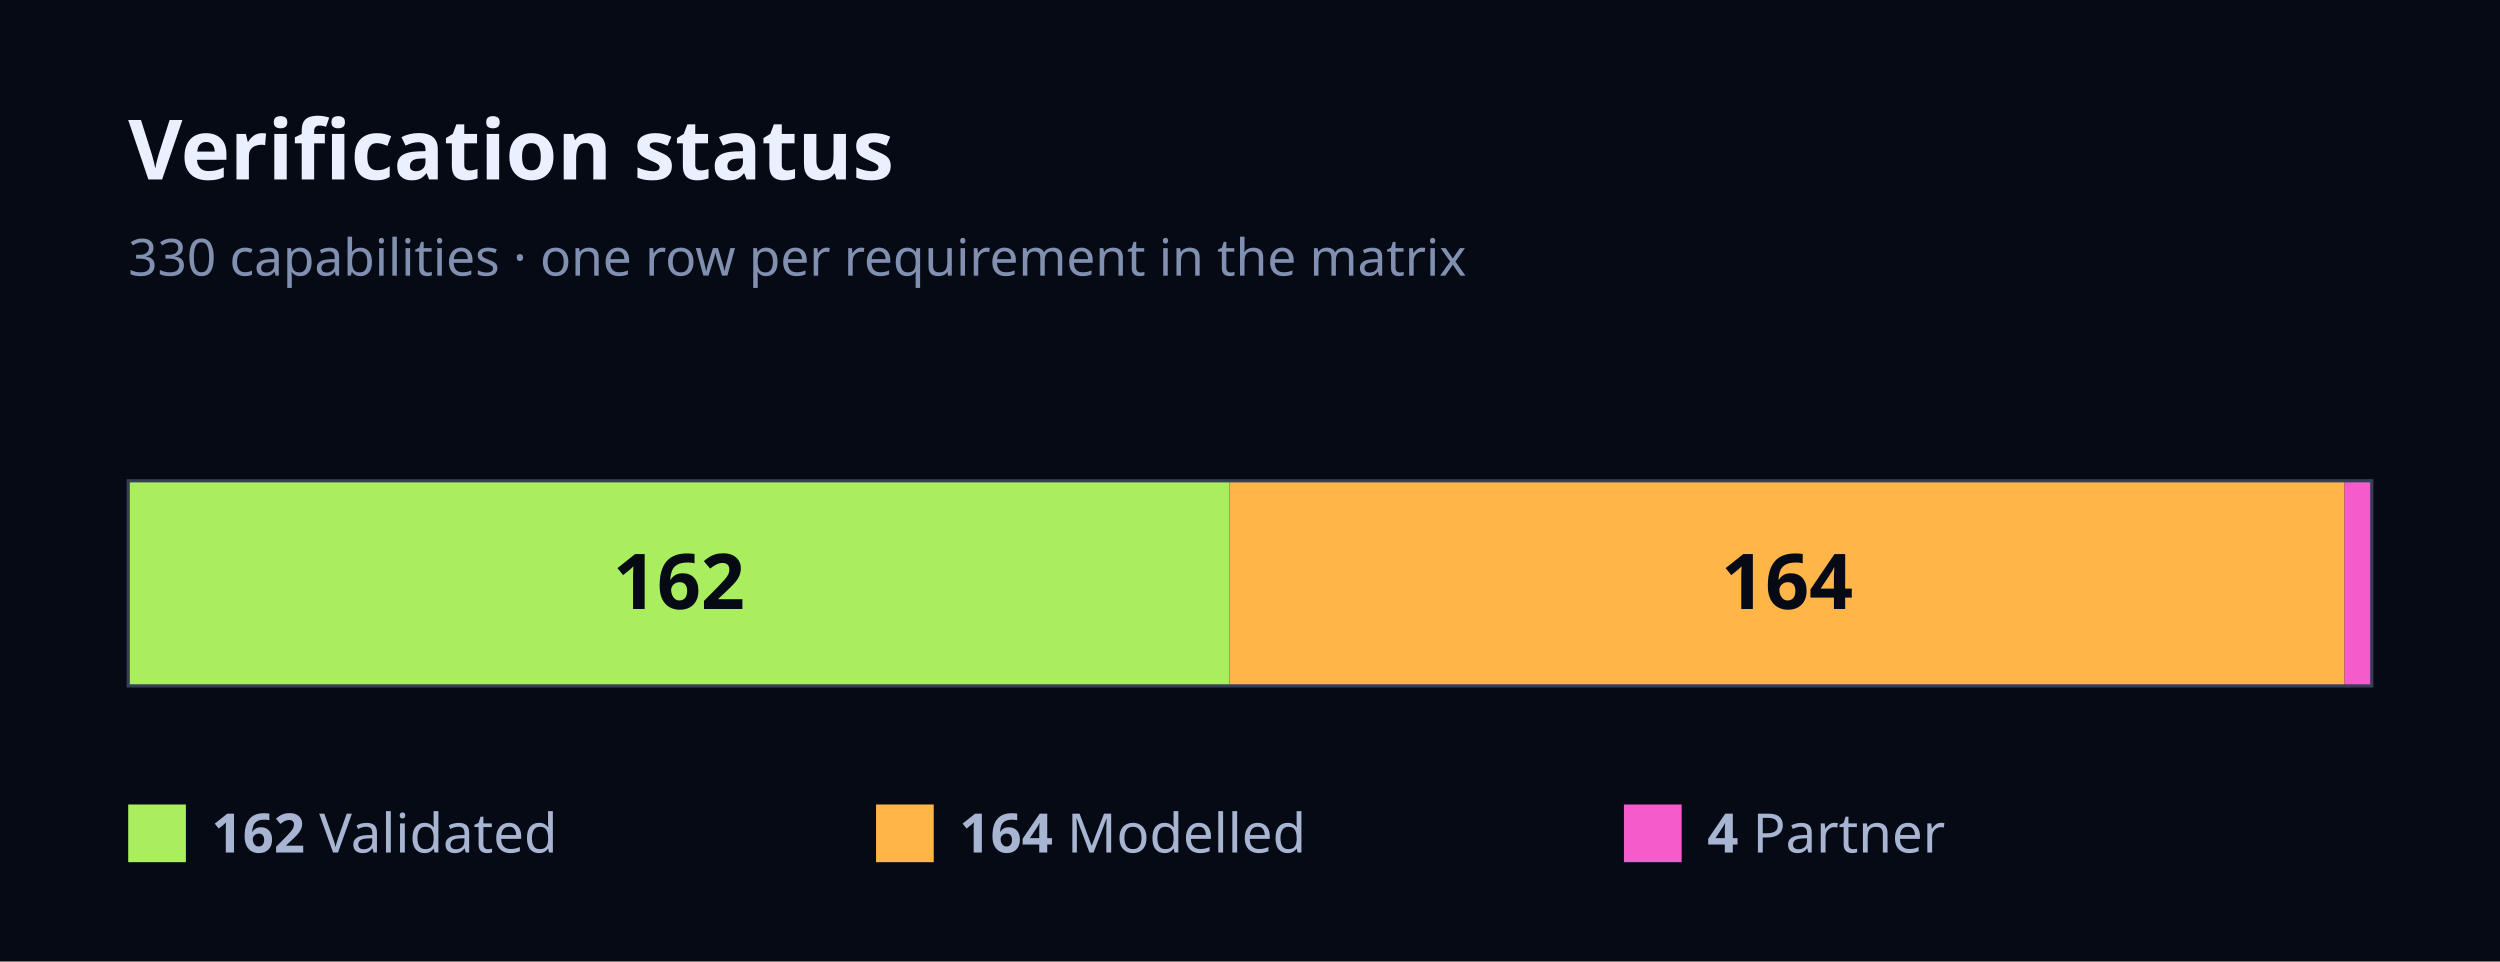
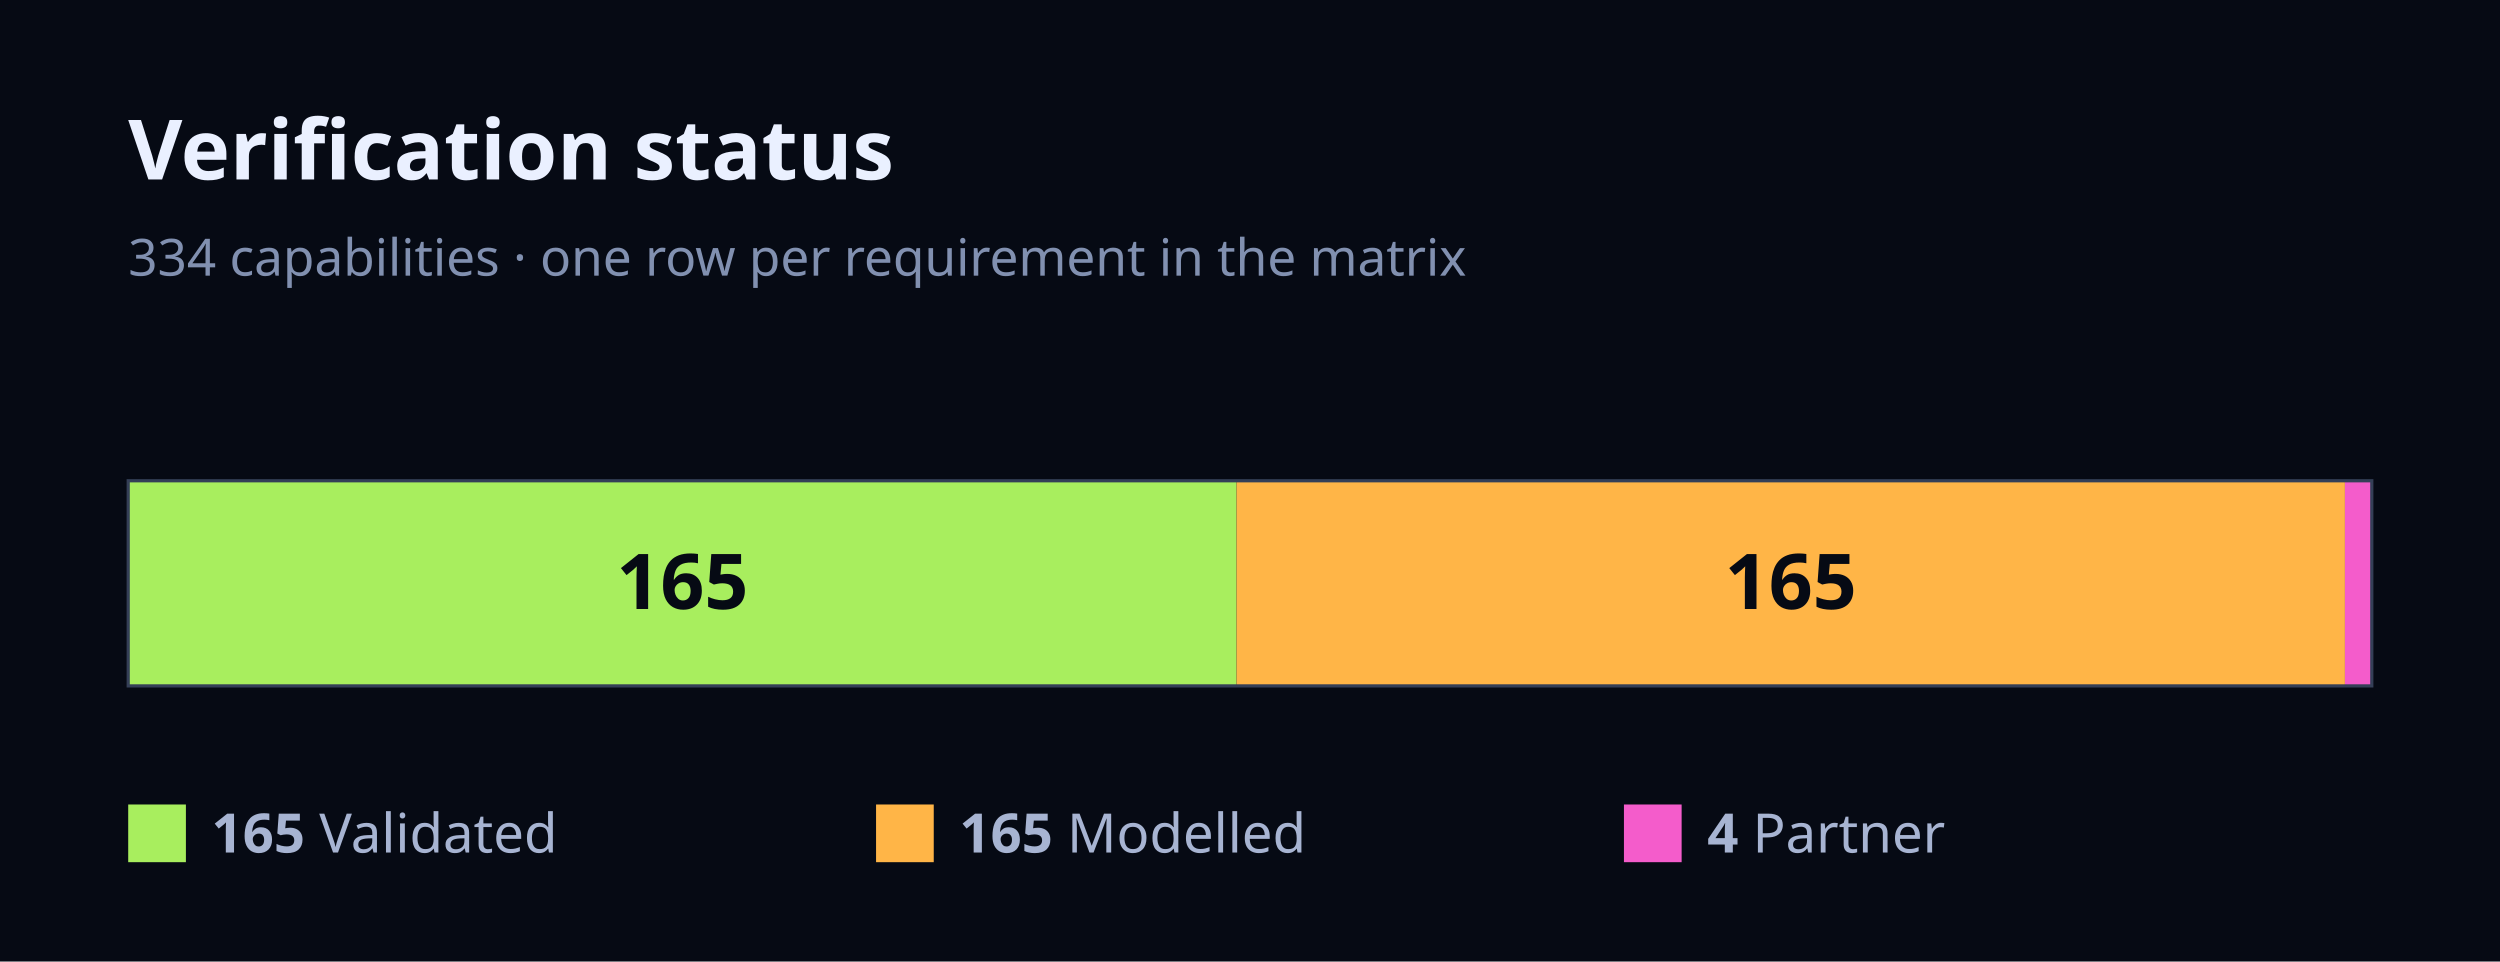
<svg xmlns="http://www.w3.org/2000/svg" width="780" height="300" viewBox="0 0 780 300" font-family="Geist, ui-sans-serif, system-ui, sans-serif">
  <rect x="0" y="0" width="780" height="300" fill="#060A14" />
  <text x="40" y="56" font-size="26" font-weight="700" fill="#EAF0FF">Verification status</text>
-   <text x="40" y="86" font-size="16" fill="#8190B0">330 capabilities · one row per requirement in the matrix</text>
-   <rect x="40" y="150" width="343.64" height="64" fill="#A8EE5E" />
-   <text x="211.82" y="190" font-size="24" font-weight="700" fill="#060A14" text-anchor="middle">162</text>
-   <rect x="383.64" y="150" width="347.88" height="64" fill="#FFB547" />
-   <text x="557.58" y="190" font-size="24" font-weight="700" fill="#060A14" text-anchor="middle">164</text>
-   <rect x="731.52" y="150" width="8.48" height="64" fill="#F45CCB" />
+   <text x="40" y="86" font-size="16" fill="#8190B0">334 capabilities · one row per requirement in the matrix</text>
+   <rect x="40" y="150" width="345.81" height="64" fill="#A8EE5E" />
+   <text x="212.9" y="190" font-size="24" font-weight="700" fill="#060A14" text-anchor="middle">165</text>
+   <rect x="385.81" y="150" width="345.81" height="64" fill="#FFB547" />
+   <text x="558.71" y="190" font-size="24" font-weight="700" fill="#060A14" text-anchor="middle">165</text>
+   <rect x="731.62" y="150" width="8.38" height="64" fill="#F45CCB" />
  <rect x="40" y="150" width="700" height="64" fill="none" stroke="#343F57" stroke-width="1" />
  <rect x="40" y="251" width="18" height="18" fill="#A8EE5E" />
  <text x="66" y="266" font-size="17" fill="#A7B4D2">
-     <tspan font-weight="700">162</tspan> Validated</text>
+     <tspan font-weight="700">165</tspan> Validated</text>
  <rect x="273.33" y="251" width="18" height="18" fill="#FFB547" />
  <text x="299.33" y="266" font-size="17" fill="#A7B4D2">
-     <tspan font-weight="700">164</tspan> Modelled</text>
+     <tspan font-weight="700">165</tspan> Modelled</text>
  <rect x="506.67" y="251" width="18" height="18" fill="#F45CCB" />
  <text x="532.67" y="266" font-size="17" fill="#A7B4D2">
    <tspan font-weight="700">4</tspan> Partner</text>
</svg>
